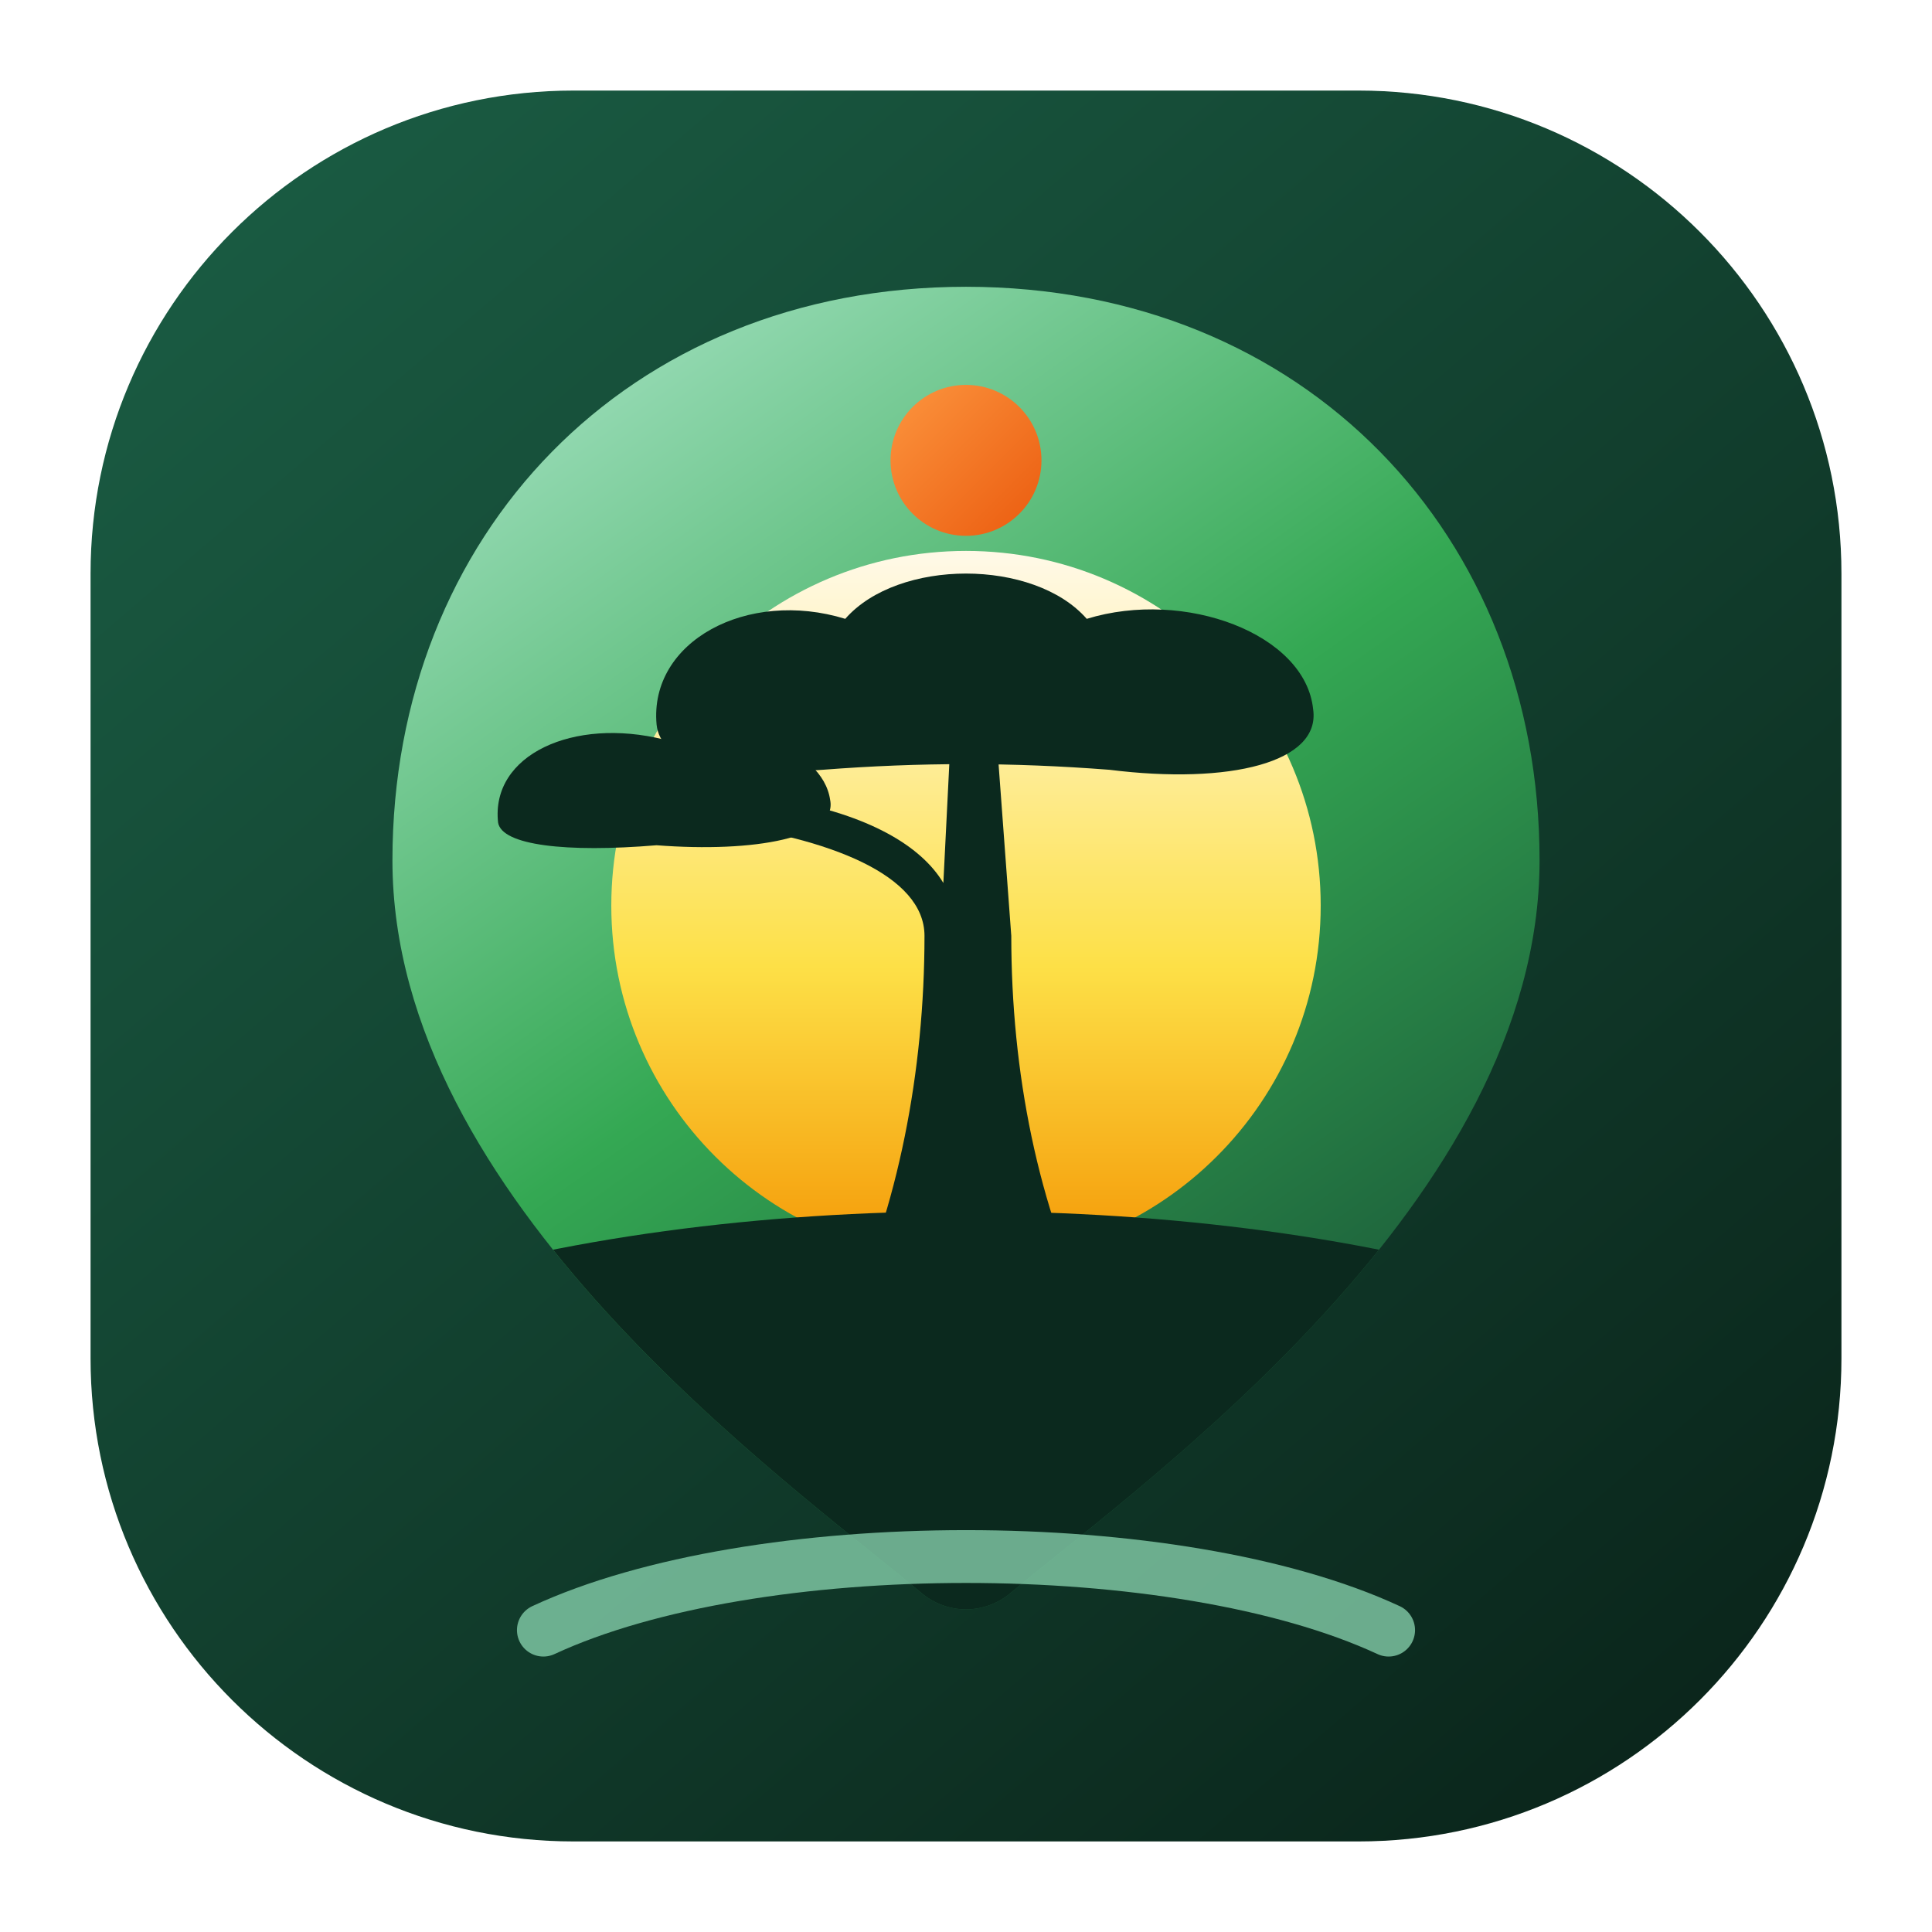
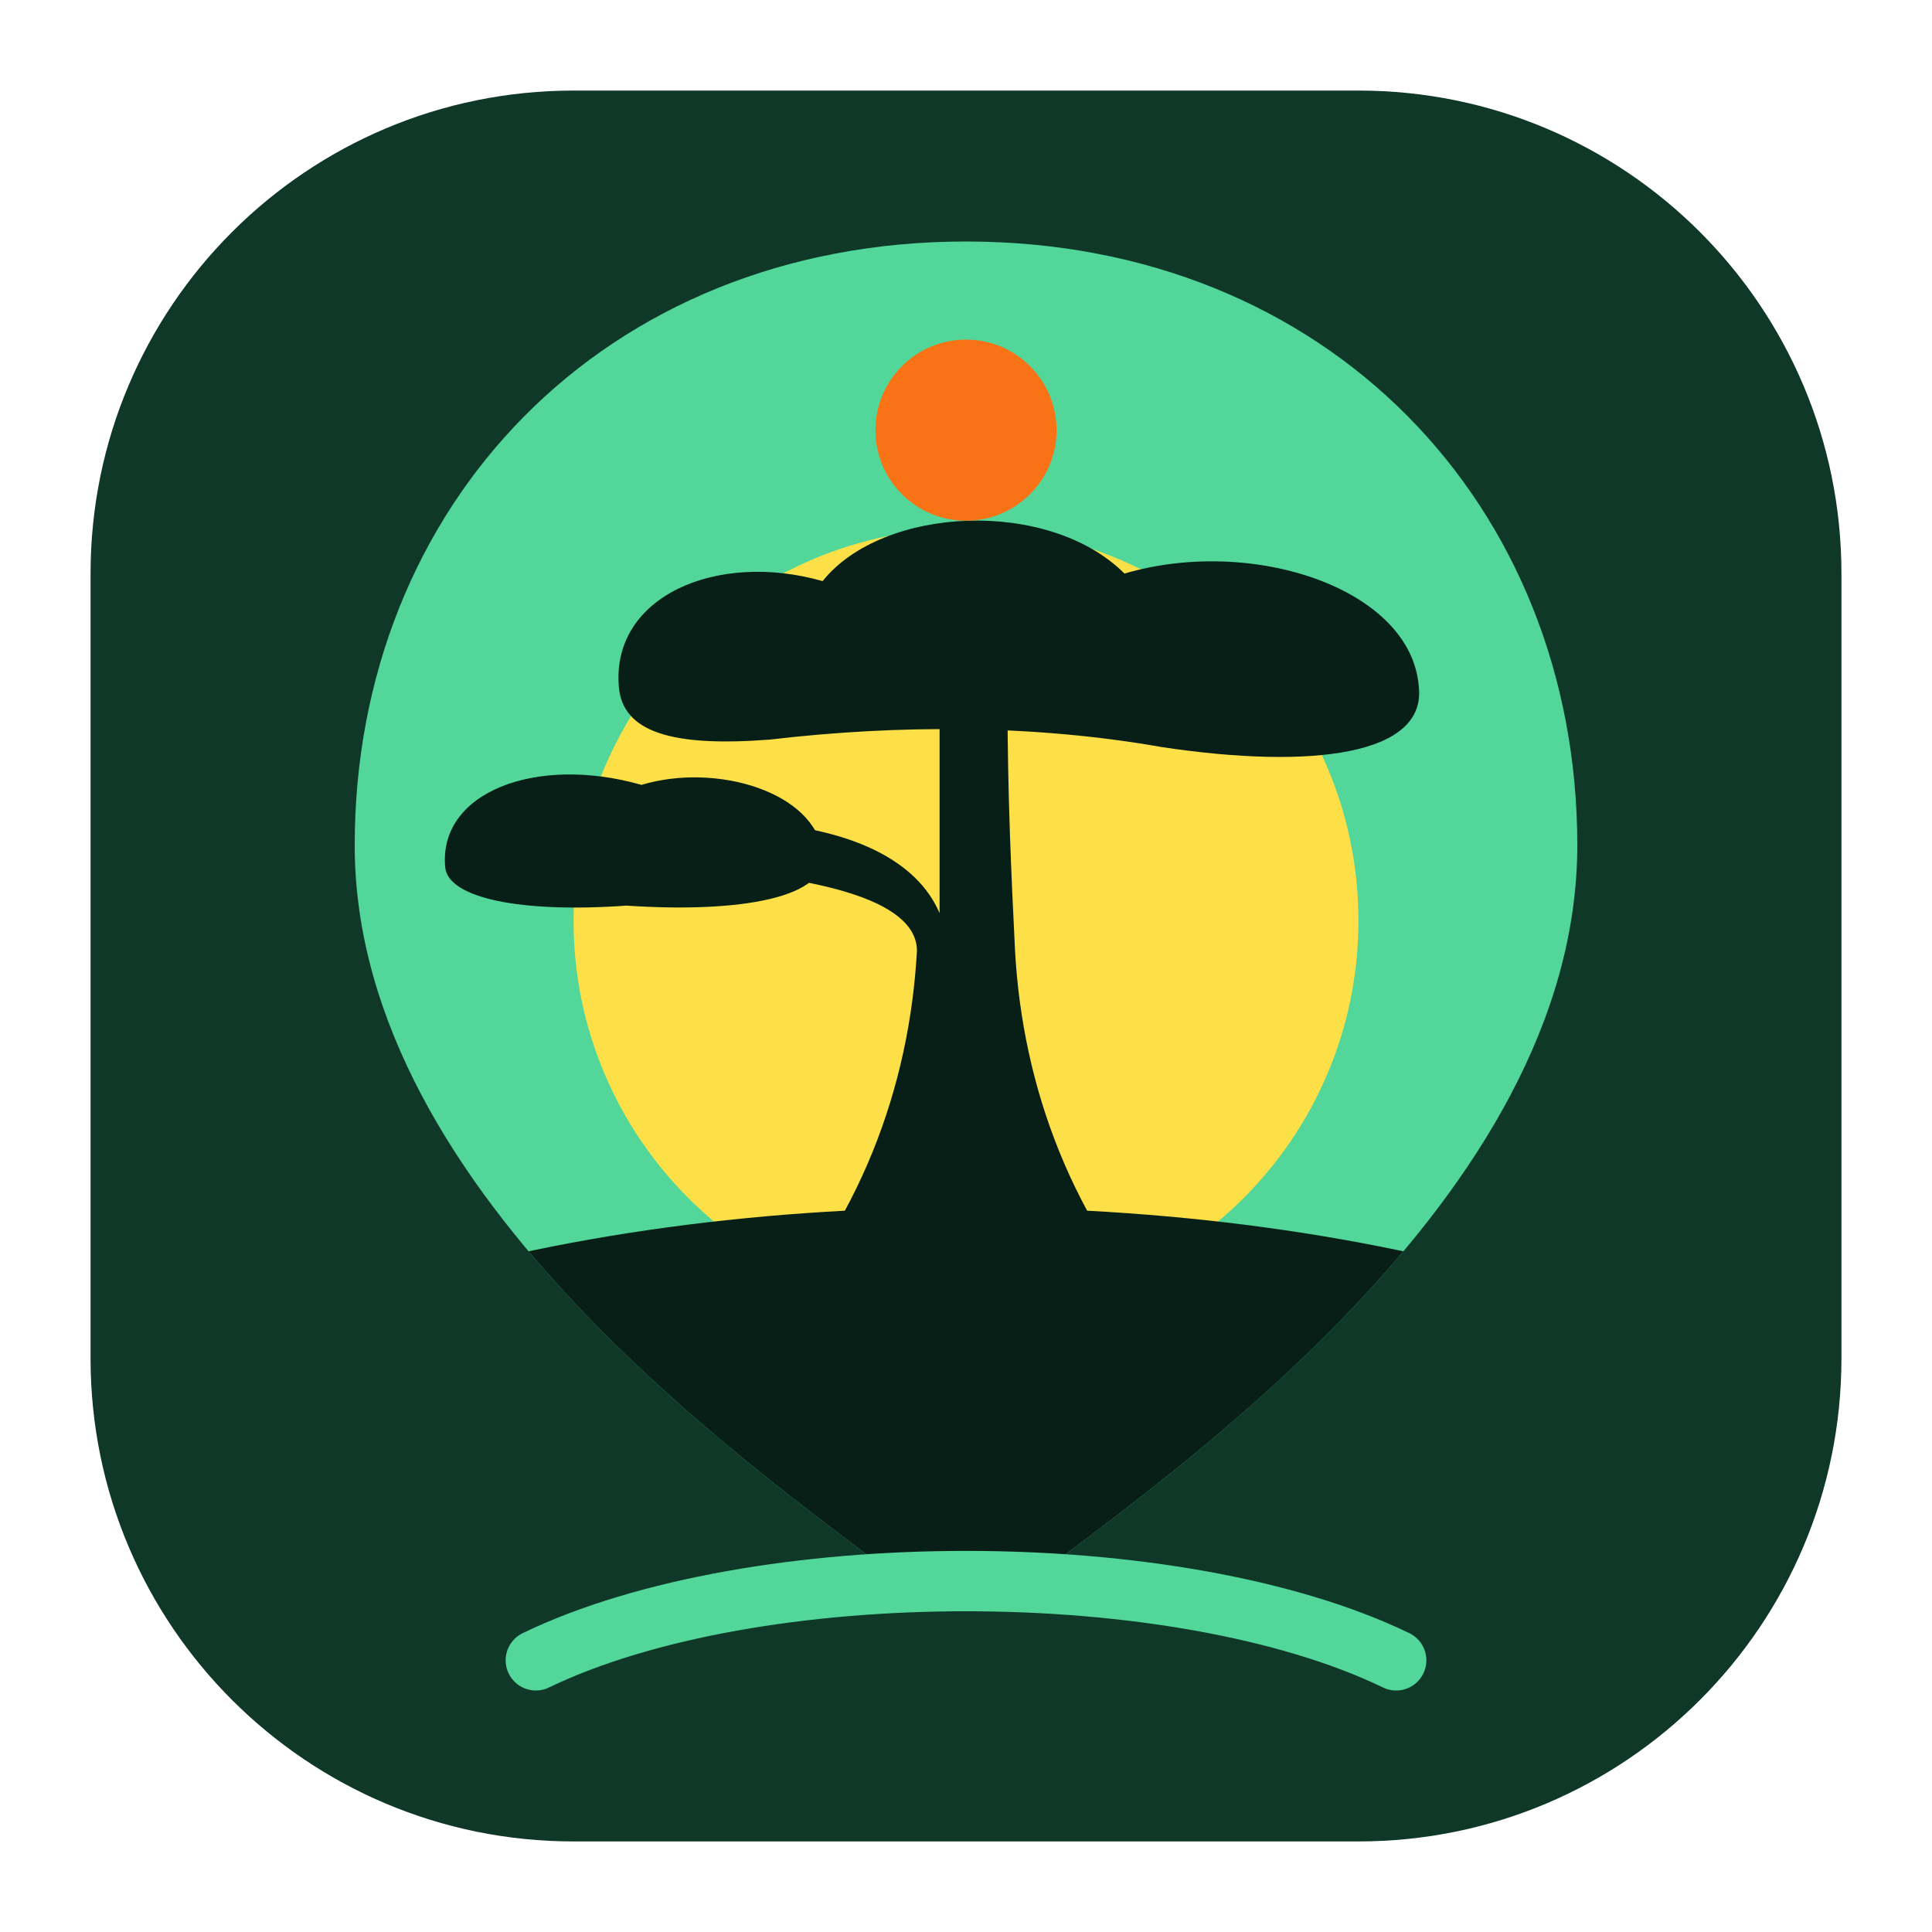
<svg xmlns="http://www.w3.org/2000/svg" viewBox="0 0 512 512" width="100%" height="100%" fill="none">
  <defs>
-     <linearGradient id="ac3-bg" x1="64" y1="32" x2="448" y2="480" gradientUnits="userSpaceOnUse">
-       <stop offset="0%" stop-color="#1A5C43" />
-       <stop offset="100%" stop-color="#0A241A" />
-     </linearGradient>
-     <linearGradient id="ac3-pin" x1="136" y1="76" x2="376" y2="416" gradientUnits="userSpaceOnUse">
-       <stop offset="0%" stop-color="#A7E3C5" />
-       <stop offset="48%" stop-color="#34A853" />
-       <stop offset="100%" stop-color="#144532" />
-     </linearGradient>
-     <linearGradient id="ac3-sun" x1="256" y1="148" x2="256" y2="328" gradientUnits="userSpaceOnUse">
-       <stop offset="0%" stop-color="#FFF9E6" />
-       <stop offset="60%" stop-color="#FDE047" />
-       <stop offset="100%" stop-color="#F59E0B" />
-     </linearGradient>
-     <linearGradient id="ac3-orange" x1="236" y1="106" x2="276" y2="146" gradientUnits="userSpaceOnUse">
-       <stop offset="0%" stop-color="#FB923C" />
-       <stop offset="100%" stop-color="#EA580C" />
-     </linearGradient>
-     <clipPath id="ac3-clip">
-       <path d="M256 76 C166 76, 104 142, 104 228 C104 318, 208 392, 244 422 C251 428, 261 428, 268 422 C304 392, 408 318, 408 228 C408 142, 346 76, 256 76 Z" />
+     <clipPath id="gm-pin-clip">
+       <path d="M256 64 C160 64, 94 134, 94 224 C94 318, 204 392, 243 422 C250 428, 262 428, 269 422 C308 392, 418 318, 418 224 C418 134, 352 64, 256 64 Z" />
    </clipPath>
  </defs>
-   <rect x="24" y="24" width="464" height="464" rx="128" fill="url(#ac3-bg)" />
-   <path d="M256 76 C166 76, 104 142, 104 228 C104 318, 208 392, 244 422 C251 428, 261 428, 268 422 C304 392, 408 318, 408 228 C408 142, 346 76, 256 76 Z" fill="url(#ac3-pin)" />
-   <g clip-path="url(#ac3-clip)">
-     <circle cx="256" cy="240" r="94" fill="url(#ac3-sun)" />
-     <path d="M174 192          C172 170, 198 156, 224 164          C238 148, 274 148, 288 164          C314 156, 346 168, 348 188          C350 202, 326 208, 294 204          C268 202, 244 202, 218 204          C190 206, 175 202, 174 192 Z" fill="#0B291E" />
-     <path d="M132 218          C130 200, 152 190, 176 196          C194 190, 218 198, 220 212          C222 222, 200 226, 174 224          C150 226, 133 224, 132 218 Z" fill="#0B291E" />
-     <path d="M224 350          C238 320, 245 284, 245 248          C245 232, 220 222, 188 218          L208 212          C230 216, 244 224, 250 234          L252 194          L264 194          L268 248          C268 284, 275 320, 290 350          Z" fill="#0B291E" />
-     <path d="M104 342 C192 314, 320 314, 408 342 L256 436 Z" fill="#0B291E" />
+   <rect x="24" y="24" width="464" height="464" rx="128" fill="#0F3828" />
+   <path d="M256 64 C160 64, 94 134, 94 224 C94 318, 204 392, 243 422 C250 428, 262 428, 269 422 C308 392, 418 318, 418 224 C418 134, 352 64, 256 64 Z" fill="#52D69A" />
+   <g clip-path="url(#gm-pin-clip)">
+     <circle cx="256" cy="244" r="104" fill="#FDE047" />
+     <path d="M164 182          C162 158, 190 146, 218 154          C234 134, 278 132, 298 152          C332 142, 374 156, 376 182          C378 200, 348 204, 308 198          C274 192, 238 192, 204 196          C178 198, 165 194, 164 182 Z" fill="#071F16" />
+     <path d="M118 230          C116 210, 142 200, 170 208          C190 202, 216 210, 218 226          C220 238, 196 242, 166 240          C138 242, 119 238, 118 230 Z" fill="#071F16" />
+     <path d="M200 354          C228 324, 241 288, 243 252          C243 238, 215 232, 180 230          L202 218          C226 220, 243 228, 249 242          L249 186          L267 186          C267 210, 268 232, 269 252          C271 288, 284 324, 312 354          Z" fill="#071F16" />
+     <path d="M94 344 C190 312, 322 312, 418 344 L256 440 Z" fill="#071F16" />
  </g>
-   <circle cx="256" cy="122" r="20" fill="url(#ac3-orange)" />
-   <path d="M144 432 C200 406, 312 406, 368 432" stroke="#8BD6B1" stroke-opacity="0.75" stroke-width="14" stroke-linecap="round" />
+   <circle cx="256" cy="114" r="24" fill="#F97316" />
+   <path d="M142 440 C200 412, 312 412, 370 440" stroke="#52D69A" stroke-width="16" stroke-linecap="round" />
</svg>
